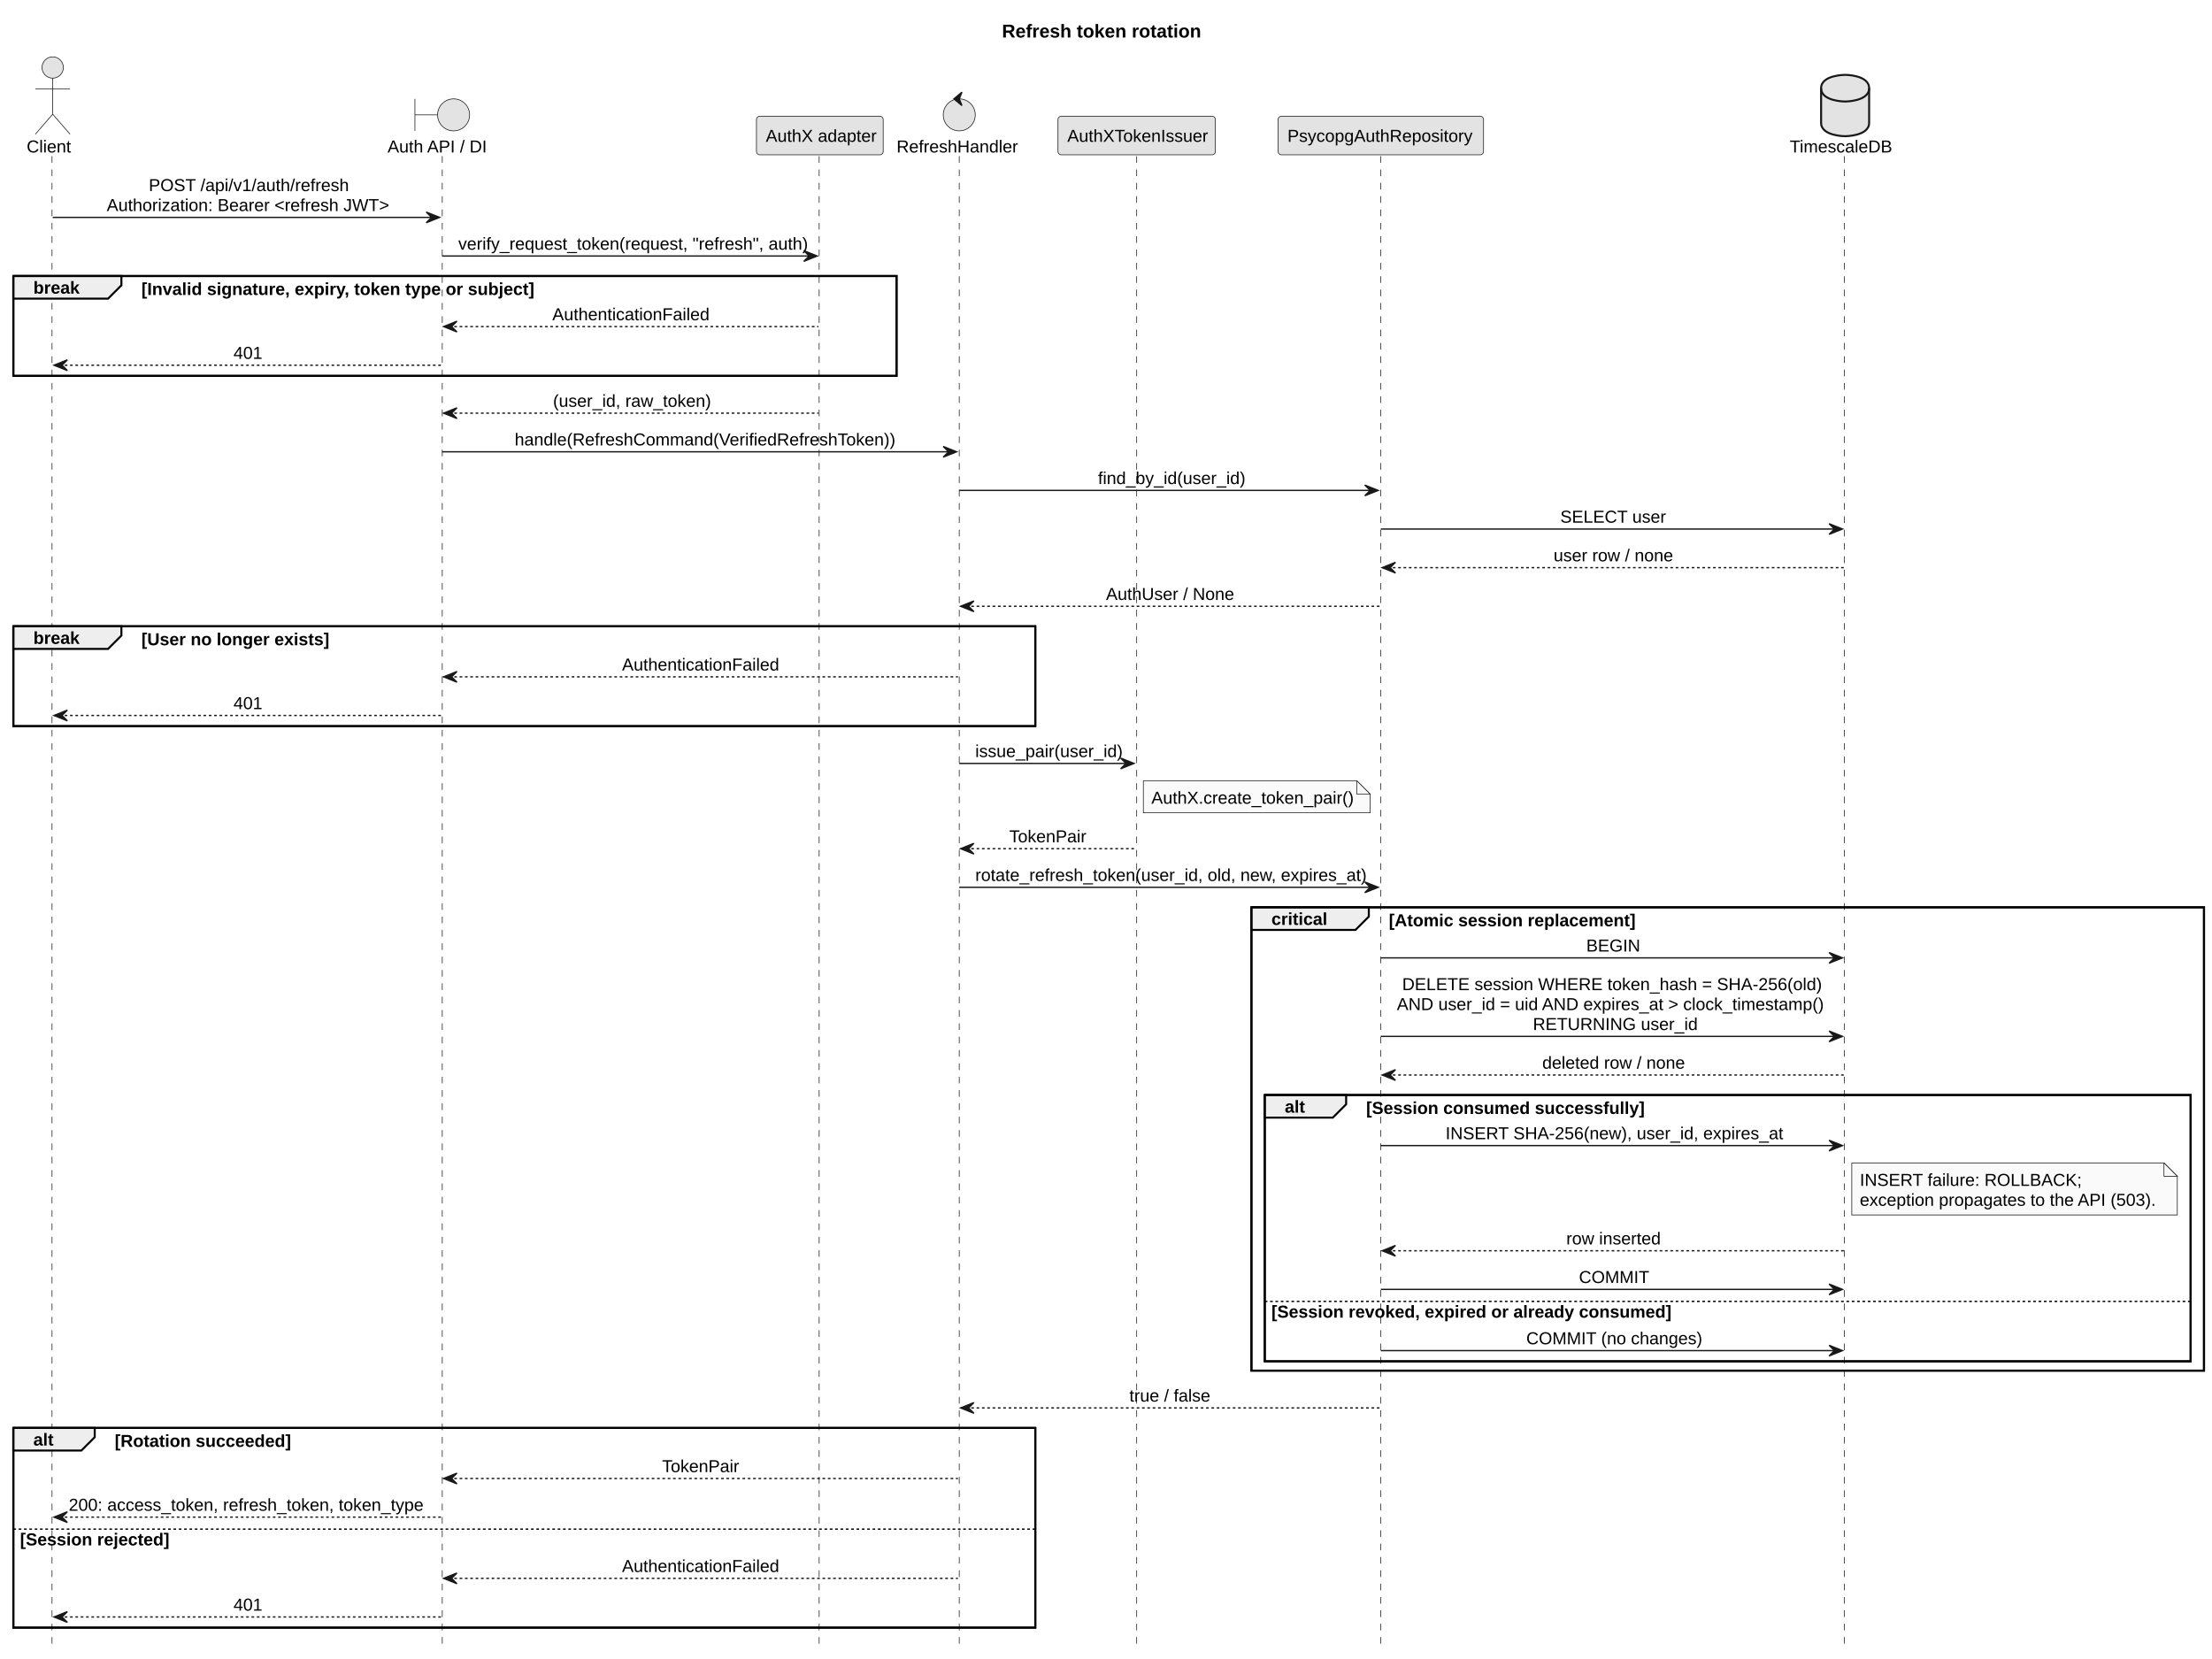
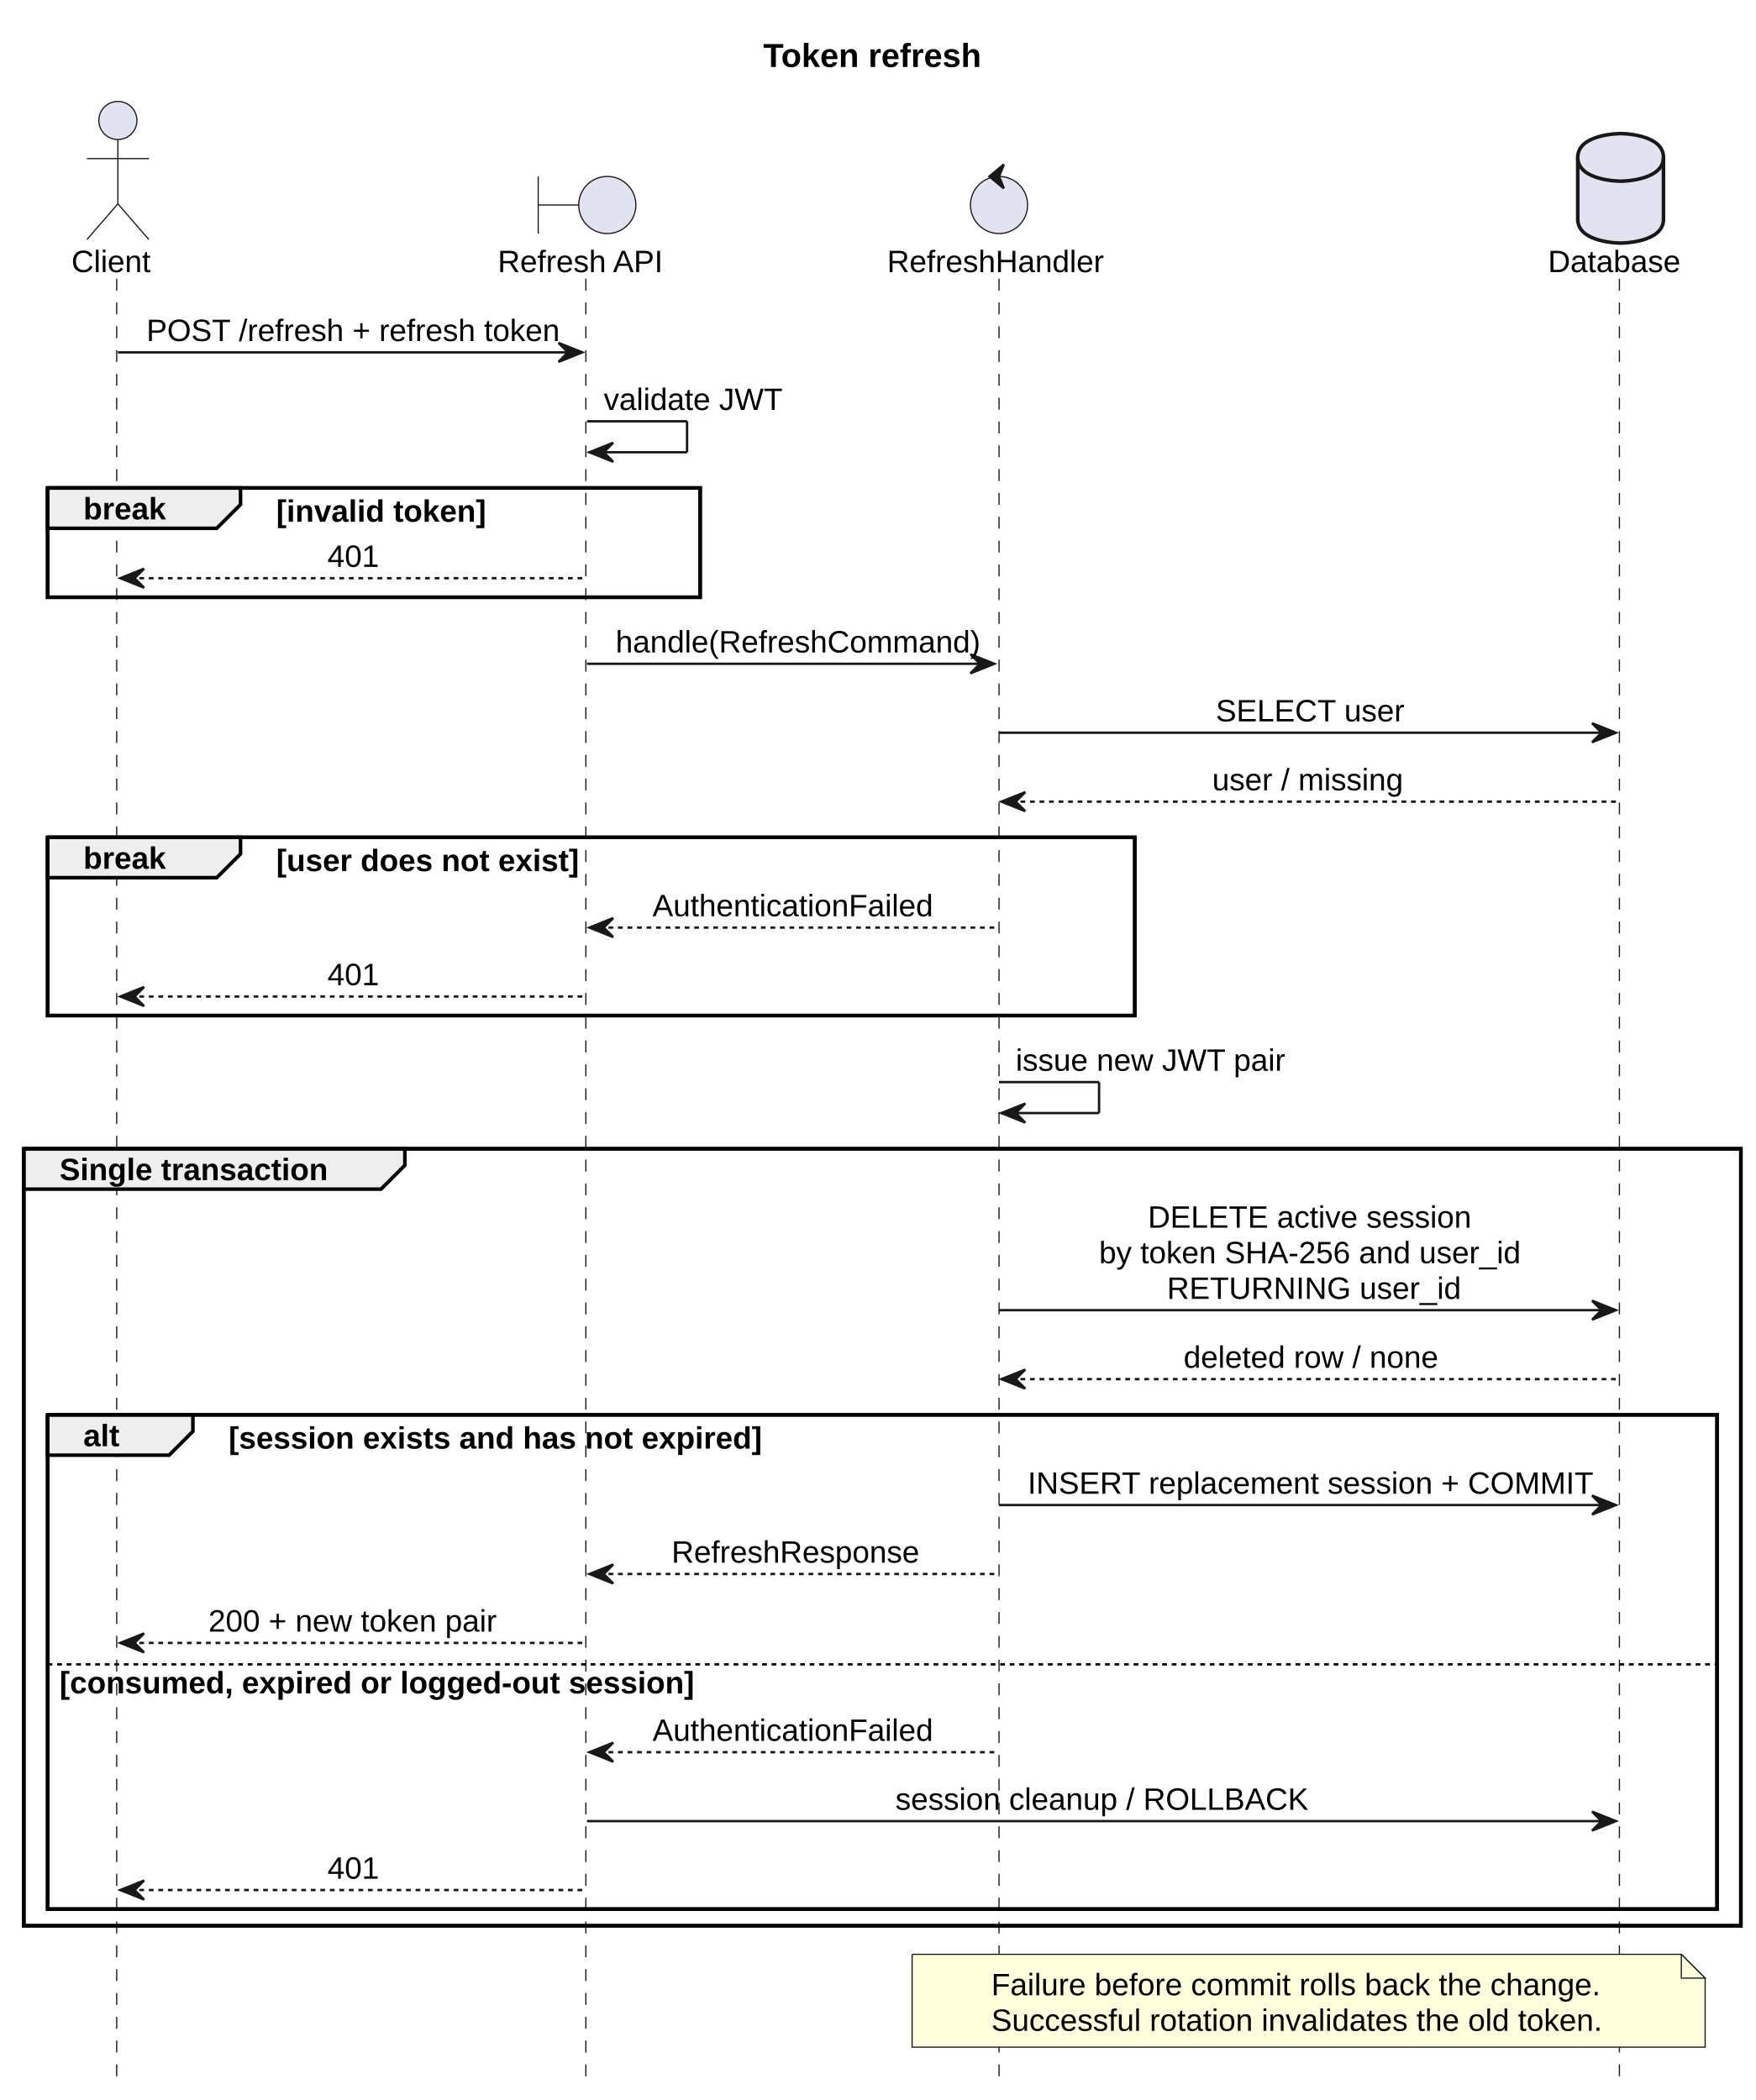
- <svg xmlns="http://www.w3.org/2000/svg" contentStyleType="text/css" height="1243px" preserveAspectRatio="none" style="width:1658px;height:1243px;background:#FFFFFF;" version="1.1" viewBox="0 0 1658 1243" width="1658px" zoomAndPan="magnify">
+ <svg xmlns="http://www.w3.org/2000/svg" contentStyleType="text/css" height="882px" preserveAspectRatio="none" style="width:737px;height:882px;background:#FFFFFF;" version="1.1" viewBox="0 0 737 882" width="737px" zoomAndPan="magnify">
  <defs />
  <g>
-     <text fill="#000000" font-family="Arial" font-size="14" font-weight="bold" lengthAdjust="spacing" textLength="159" x="751" y="28.132">Refresh token rotation</text>
-     <rect fill="none" height="74.846" style="stroke:#000000;stroke-width:1.5;" width="662" x="10" y="206.894" />
-     <rect fill="none" height="74.846" style="stroke:#000000;stroke-width:1.5;" width="766" x="10" y="469.432" />
-     <rect fill="none" height="347.282" style="stroke:#000000;stroke-width:1.5;" width="714" x="938" y="680.073" />
-     <rect fill="none" height="199.59" style="stroke:#000000;stroke-width:1.5;" width="694" x="948" y="820.766" />
-     <rect fill="none" height="149.692" style="stroke:#000000;stroke-width:1.5;" width="766" x="10" y="1070.304" />
-     <line style="stroke:#181818;stroke-width:0.5;stroke-dasharray:5.0,5.0;" x1="39" x2="39" y1="117.047" y2="1236.997" />
-     <line style="stroke:#181818;stroke-width:0.5;stroke-dasharray:5.0,5.0;" x1="331.5" x2="331.5" y1="117.047" y2="1236.997" />
-     <line style="stroke:#181818;stroke-width:0.5;stroke-dasharray:5.0,5.0;" x1="614" x2="614" y1="117.047" y2="1236.997" />
-     <line style="stroke:#181818;stroke-width:0.5;stroke-dasharray:5.0,5.0;" x1="719" x2="719" y1="117.047" y2="1236.997" />
-     <line style="stroke:#181818;stroke-width:0.5;stroke-dasharray:5.0,5.0;" x1="852" x2="852" y1="117.047" y2="1236.997" />
-     <line style="stroke:#181818;stroke-width:0.5;stroke-dasharray:5.0,5.0;" x1="1035" x2="1035" y1="117.047" y2="1236.997" />
-     <line style="stroke:#181818;stroke-width:0.5;stroke-dasharray:5.0,5.0;" x1="1382.5" x2="1382.5" y1="117.047" y2="1236.997" />
-     <text fill="#000000" font-family="Arial" font-size="13" lengthAdjust="spacing" textLength="33" x="20" y="114.293">Client</text>
-     <ellipse cx="39.5" cy="50.599" fill="#E3E3E3" rx="8" ry="8" style="stroke:#181818;stroke-width:0.5;" />
-     <path d="M39.5,58.599 L39.5,85.599 M26.5,66.599 L52.5,66.599 M39.5,85.599 L26.5,100.599 M39.5,85.599 L52.5,100.599 " fill="none" style="stroke:#181818;stroke-width:0.5;" />
-     <text fill="#000000" font-family="Arial" font-size="13" lengthAdjust="spacing" textLength="76" x="290.5" y="114.293">Auth API / DI</text>
-     <path d="M311,74.099 L311,98.099 M311,86.099 L328,86.099 " fill="none" style="stroke:#181818;stroke-width:0.5;" />
-     <ellipse cx="340" cy="86.099" fill="#E3E3E3" rx="12" ry="12" style="stroke:#181818;stroke-width:0.5;" />
-     <rect fill="#E3E3E3" height="28.949" rx="2.5" ry="2.5" style="stroke:#181818;stroke-width:0.5;" width="95" x="567" y="87.099" />
-     <text fill="#000000" font-family="Arial" font-size="13" lengthAdjust="spacing" textLength="81" x="574" y="106.293">AuthX adapter</text>
-     <text fill="#000000" font-family="Arial" font-size="13" lengthAdjust="spacing" textLength="88" x="672" y="114.293">RefreshHandler</text>
-     <ellipse cx="719" cy="86.099" fill="#E3E3E3" rx="12" ry="12" style="stroke:#181818;stroke-width:0.5;" />
-     <polygon fill="#181818" points="715,74.099,721,69.099,719,74.099,721,79.099,715,74.099" style="stroke:#181818;stroke-width:1.0;" />
-     <rect fill="#E3E3E3" height="28.949" rx="2.5" ry="2.5" style="stroke:#181818;stroke-width:0.5;" width="118" x="793" y="87.099" />
-     <text fill="#000000" font-family="Arial" font-size="13" lengthAdjust="spacing" textLength="104" x="800" y="106.293">AuthXTokenIssuer</text>
-     <rect fill="#E3E3E3" height="28.949" rx="2.5" ry="2.5" style="stroke:#181818;stroke-width:0.5;" width="154" x="958" y="87.099" />
-     <text fill="#000000" font-family="Arial" font-size="13" lengthAdjust="spacing" textLength="140" x="965" y="106.293">PsycopgAuthRepository</text>
-     <text fill="#000000" font-family="Arial" font-size="13" lengthAdjust="spacing" textLength="77" x="1341.5" y="114.293">TimescaleDB</text>
-     <path d="M1365,66.099 C1365,56.099 1383,56.099 1383,56.099 C1383,56.099 1401,56.099 1401,66.099 L1401,92.099 C1401,102.099 1383,102.099 1383,102.099 C1383,102.099 1365,102.099 1365,92.099 L1365,66.099 " fill="#E3E3E3" style="stroke:#181818;stroke-width:1.5;" />
-     <path d="M1365,66.099 C1365,76.099 1383,76.099 1383,76.099 C1383,76.099 1401,76.099 1401,66.099 " fill="none" style="stroke:#181818;stroke-width:1.5;" />
-     <polygon fill="#181818" points="319.5,158.945,329.5,162.945,319.5,166.945,323.5,162.945" style="stroke:#181818;stroke-width:1.0;" />
-     <line style="stroke:#181818;stroke-width:1.0;" x1="39.5" x2="325.5" y1="162.945" y2="162.945" />
-     <text fill="#000000" font-family="Arial" font-size="13" lengthAdjust="spacing" textLength="148" x="111.5" y="143.241">POST /api/v1/auth/refresh</text>
-     <text fill="#000000" font-family="Arial" font-size="13" lengthAdjust="spacing" textLength="211" x="80" y="158.19">Authorization: Bearer &lt;refresh JWT&gt;</text>
-     <polygon fill="#181818" points="602.5,187.894,612.5,191.894,602.5,195.894,606.5,191.894" style="stroke:#181818;stroke-width:1.0;" />
-     <line style="stroke:#181818;stroke-width:1.0;" x1="331.5" x2="608.5" y1="191.894" y2="191.894" />
-     <text fill="#000000" font-family="Arial" font-size="13" lengthAdjust="spacing" textLength="259" x="343.5" y="187.139">verify_request_token(request, "refresh", auth)</text>
-     <path d="M10,206.894 L91,206.894 L91,213.842 L81,223.842 L10,223.842 L10,206.894 " fill="#EEEEEE" style="stroke:#000000;stroke-width:1.5;" />
-     <rect fill="none" height="74.846" style="stroke:#000000;stroke-width:1.5;" width="662" x="10" y="206.894" />
-     <text fill="#000000" font-family="Arial" font-size="13" font-weight="bold" lengthAdjust="spacing" textLength="36" x="25" y="220.087">break</text>
-     <text fill="#000000" font-family="Arial" font-size="13" font-weight="bold" lengthAdjust="spacing" textLength="302" x="106" y="221.087">[Invalid signature, expiry, token type or subject]</text>
-     <polygon fill="#181818" points="342.5,240.791,332.5,244.791,342.5,248.791,338.5,244.791" style="stroke:#181818;stroke-width:1.0;" />
-     <line style="stroke:#181818;stroke-width:1.0;stroke-dasharray:2.0,2.0;" x1="336.5" x2="613.5" y1="244.791" y2="244.791" />
-     <text fill="#000000" font-family="Arial" font-size="13" lengthAdjust="spacing" textLength="118" x="414" y="240.036">AuthenticationFailed</text>
-     <polygon fill="#181818" points="50.5,269.74,40.5,273.74,50.5,277.74,46.5,273.74" style="stroke:#181818;stroke-width:1.0;" />
-     <line style="stroke:#181818;stroke-width:1.0;stroke-dasharray:2.0,2.0;" x1="44.5" x2="330.5" y1="273.74" y2="273.74" />
-     <text fill="#000000" font-family="Arial" font-size="13" lengthAdjust="spacing" textLength="21" x="175" y="268.985">401</text>
-     <polygon fill="#181818" points="342.5,305.688,332.5,309.688,342.5,313.688,338.5,309.688" style="stroke:#181818;stroke-width:1.0;" />
-     <line style="stroke:#181818;stroke-width:1.0;stroke-dasharray:2.0,2.0;" x1="336.5" x2="613.5" y1="309.688" y2="309.688" />
-     <text fill="#000000" font-family="Arial" font-size="13" lengthAdjust="spacing" textLength="117" x="414.5" y="304.934">(user_id, raw_token)</text>
-     <polygon fill="#181818" points="707,334.637,717,338.637,707,342.637,711,338.637" style="stroke:#181818;stroke-width:1.0;" />
-     <line style="stroke:#181818;stroke-width:1.0;" x1="331.5" x2="713" y1="338.637" y2="338.637" />
-     <text fill="#000000" font-family="Arial" font-size="13" lengthAdjust="spacing" textLength="279" x="385.75" y="333.882">handle(RefreshCommand(VerifiedRefreshToken))</text>
-     <polygon fill="#181818" points="1023,363.586,1033,367.586,1023,371.586,1027,367.586" style="stroke:#181818;stroke-width:1.0;" />
-     <line style="stroke:#181818;stroke-width:1.0;" x1="719" x2="1029" y1="367.586" y2="367.586" />
-     <text fill="#000000" font-family="Arial" font-size="13" lengthAdjust="spacing" textLength="108" x="823" y="362.831">find_by_id(user_id)</text>
-     <polygon fill="#181818" points="1371,392.535,1381,396.535,1371,400.535,1375,396.535" style="stroke:#181818;stroke-width:1.0;" />
-     <line style="stroke:#181818;stroke-width:1.0;" x1="1035" x2="1377" y1="396.535" y2="396.535" />
-     <text fill="#000000" font-family="Arial" font-size="13" lengthAdjust="spacing" textLength="79" x="1169.5" y="391.78">SELECT user</text>
-     <polygon fill="#181818" points="1046,421.483,1036,425.483,1046,429.483,1042,425.483" style="stroke:#181818;stroke-width:1.0;" />
-     <line style="stroke:#181818;stroke-width:1.0;stroke-dasharray:2.0,2.0;" x1="1040" x2="1382" y1="425.483" y2="425.483" />
-     <text fill="#000000" font-family="Arial" font-size="13" lengthAdjust="spacing" textLength="89" x="1164.5" y="420.728">user row / none</text>
-     <polygon fill="#181818" points="730,450.432,720,454.432,730,458.432,726,454.432" style="stroke:#181818;stroke-width:1.0;" />
-     <line style="stroke:#181818;stroke-width:1.0;stroke-dasharray:2.0,2.0;" x1="724" x2="1034" y1="454.432" y2="454.432" />
-     <text fill="#000000" font-family="Arial" font-size="13" lengthAdjust="spacing" textLength="96" x="829" y="449.677">AuthUser / None</text>
-     <path d="M10,469.432 L91,469.432 L91,476.381 L81,486.381 L10,486.381 L10,469.432 " fill="#EEEEEE" style="stroke:#000000;stroke-width:1.5;" />
-     <rect fill="none" height="74.846" style="stroke:#000000;stroke-width:1.5;" width="766" x="10" y="469.432" />
-     <text fill="#000000" font-family="Arial" font-size="13" font-weight="bold" lengthAdjust="spacing" textLength="36" x="25" y="482.626">break</text>
-     <text fill="#000000" font-family="Arial" font-size="13" font-weight="bold" lengthAdjust="spacing" textLength="141" x="106" y="483.626">[User no longer exists]</text>
-     <polygon fill="#181818" points="342.5,503.33,332.5,507.33,342.5,511.33,338.5,507.33" style="stroke:#181818;stroke-width:1.0;" />
-     <line style="stroke:#181818;stroke-width:1.0;stroke-dasharray:2.0,2.0;" x1="336.5" x2="718" y1="507.33" y2="507.33" />
-     <text fill="#000000" font-family="Arial" font-size="13" lengthAdjust="spacing" textLength="118" x="466.25" y="502.575">AuthenticationFailed</text>
-     <polygon fill="#181818" points="50.5,532.278,40.5,536.278,50.5,540.278,46.5,536.278" style="stroke:#181818;stroke-width:1.0;" />
-     <line style="stroke:#181818;stroke-width:1.0;stroke-dasharray:2.0,2.0;" x1="44.5" x2="330.5" y1="536.278" y2="536.278" />
-     <text fill="#000000" font-family="Arial" font-size="13" lengthAdjust="spacing" textLength="21" x="175" y="531.523">401</text>
-     <polygon fill="#181818" points="840,568.227,850,572.227,840,576.227,844,572.227" style="stroke:#181818;stroke-width:1.0;" />
-     <line style="stroke:#181818;stroke-width:1.0;" x1="719" x2="846" y1="572.227" y2="572.227" />
-     <text fill="#000000" font-family="Arial" font-size="13" lengthAdjust="spacing" textLength="109" x="731" y="567.472">issue_pair(user_id)</text>
-     <path d="M857,585.227 L857,609.227 L1027,609.227 L1027,595.227 L1017,585.227 L857,585.227 " fill="#FAFAFA" style="stroke:#181818;stroke-width:0.5;" />
-     <path d="M1017,585.227 L1017,595.227 L1027,595.227 L1017,585.227 " fill="#FAFAFA" style="stroke:#181818;stroke-width:0.5;" />
-     <text fill="#000000" font-family="Arial" font-size="13" lengthAdjust="spacing" textLength="149" x="863" y="602.421">AuthX.create_token_pair()</text>
-     <polygon fill="#181818" points="730,632.125,720,636.125,730,640.125,726,636.125" style="stroke:#181818;stroke-width:1.0;" />
-     <line style="stroke:#181818;stroke-width:1.0;stroke-dasharray:2.0,2.0;" x1="724" x2="851" y1="636.125" y2="636.125" />
-     <text fill="#000000" font-family="Arial" font-size="13" lengthAdjust="spacing" textLength="58" x="756.5" y="631.37">TokenPair</text>
-     <polygon fill="#181818" points="1023,661.073,1033,665.073,1023,669.073,1027,665.073" style="stroke:#181818;stroke-width:1.0;" />
-     <line style="stroke:#181818;stroke-width:1.0;" x1="719" x2="1029" y1="665.073" y2="665.073" />
-     <text fill="#000000" font-family="Arial" font-size="13" lengthAdjust="spacing" textLength="292" x="731" y="660.318">rotate_refresh_token(user_id, old, new, expires_at)</text>
-     <path d="M938,680.073 L1026,680.073 L1026,687.022 L1016,697.022 L938,697.022 L938,680.073 " fill="#EEEEEE" style="stroke:#000000;stroke-width:1.5;" />
-     <rect fill="none" height="347.282" style="stroke:#000000;stroke-width:1.5;" width="714" x="938" y="680.073" />
-     <text fill="#000000" font-family="Arial" font-size="13" font-weight="bold" lengthAdjust="spacing" textLength="43" x="953" y="693.267">critical</text>
-     <text fill="#000000" font-family="Arial" font-size="13" font-weight="bold" lengthAdjust="spacing" textLength="186" x="1041" y="694.267">[Atomic session replacement]</text>
-     <polygon fill="#181818" points="1371,713.971,1381,717.971,1371,721.971,1375,717.971" style="stroke:#181818;stroke-width:1.0;" />
-     <line style="stroke:#181818;stroke-width:1.0;" x1="1035" x2="1377" y1="717.971" y2="717.971" />
-     <text fill="#000000" font-family="Arial" font-size="13" lengthAdjust="spacing" textLength="40" x="1189" y="713.216">BEGIN</text>
-     <polygon fill="#181818" points="1371,772.817,1381,776.817,1371,780.817,1375,776.817" style="stroke:#181818;stroke-width:1.0;" />
-     <line style="stroke:#181818;stroke-width:1.0;" x1="1035" x2="1377" y1="776.817" y2="776.817" />
-     <text fill="#000000" font-family="Arial" font-size="13" lengthAdjust="spacing" textLength="316" x="1051" y="742.165">DELETE session WHERE token_hash = SHA-256(old)</text>
-     <text fill="#000000" font-family="Arial" font-size="13" lengthAdjust="spacing" textLength="324" x="1047" y="757.113">AND user_id = uid AND expires_at &gt; clock_timestamp()</text>
-     <text fill="#000000" font-family="Arial" font-size="13" lengthAdjust="spacing" textLength="120" x="1149" y="772.062">RETURNING user_id</text>
-     <polygon fill="#181818" points="1046,801.766,1036,805.766,1046,809.766,1042,805.766" style="stroke:#181818;stroke-width:1.0;" />
-     <line style="stroke:#181818;stroke-width:1.0;stroke-dasharray:2.0,2.0;" x1="1040" x2="1382" y1="805.766" y2="805.766" />
-     <text fill="#000000" font-family="Arial" font-size="13" lengthAdjust="spacing" textLength="106" x="1156" y="801.011">deleted row / none</text>
-     <path d="M948,820.766 L1009,820.766 L1009,827.714 L999,837.714 L948,837.714 L948,820.766 " fill="#EEEEEE" style="stroke:#000000;stroke-width:1.5;" />
-     <rect fill="none" height="199.59" style="stroke:#000000;stroke-width:1.5;" width="694" x="948" y="820.766" />
-     <text fill="#000000" font-family="Arial" font-size="13" font-weight="bold" lengthAdjust="spacing" textLength="16" x="963" y="833.96">alt</text>
-     <text fill="#000000" font-family="Arial" font-size="13" font-weight="bold" lengthAdjust="spacing" textLength="205" x="1024" y="834.96">[Session consumed successfully]</text>
-     <polygon fill="#181818" points="1371,854.663,1381,858.663,1371,862.663,1375,858.663" style="stroke:#181818;stroke-width:1.0;" />
-     <line style="stroke:#181818;stroke-width:1.0;" x1="1035" x2="1377" y1="858.663" y2="858.663" />
-     <text fill="#000000" font-family="Arial" font-size="13" lengthAdjust="spacing" textLength="251" x="1083.5" y="853.908">INSERT SHA-256(new), user_id, expires_at</text>
-     <path d="M1388,871.663 L1388,910.663 L1632,910.663 L1632,881.663 L1622,871.663 L1388,871.663 " fill="#FAFAFA" style="stroke:#181818;stroke-width:0.5;" />
-     <path d="M1622,871.663 L1622,881.663 L1632,881.663 L1622,871.663 " fill="#FAFAFA" style="stroke:#181818;stroke-width:0.5;" />
-     <text fill="#000000" font-family="Arial" font-size="13" lengthAdjust="spacing" textLength="165" x="1394" y="888.857">INSERT failure: ROLLBACK;</text>
-     <text fill="#000000" font-family="Arial" font-size="13" lengthAdjust="spacing" textLength="223" x="1394" y="903.806">exception propagates to the API (503).</text>
-     <polygon fill="#181818" points="1046,933.509,1036,937.509,1046,941.509,1042,937.509" style="stroke:#181818;stroke-width:1.0;" />
-     <line style="stroke:#181818;stroke-width:1.0;stroke-dasharray:2.0,2.0;" x1="1040" x2="1382" y1="937.509" y2="937.509" />
-     <text fill="#000000" font-family="Arial" font-size="13" lengthAdjust="spacing" textLength="70" x="1174" y="932.754">row inserted</text>
-     <polygon fill="#181818" points="1371,962.458,1381,966.458,1371,970.458,1375,966.458" style="stroke:#181818;stroke-width:1.0;" />
-     <line style="stroke:#181818;stroke-width:1.0;" x1="1035" x2="1377" y1="966.458" y2="966.458" />
-     <text fill="#000000" font-family="Arial" font-size="13" lengthAdjust="spacing" textLength="51" x="1183.5" y="961.703">COMMIT</text>
-     <line style="stroke:#000000;stroke-width:1.0;stroke-dasharray:2.0,2.0;" x1="948" x2="1642" y1="975.458" y2="975.458" />
-     <text fill="#000000" font-family="Arial" font-size="13" font-weight="bold" lengthAdjust="spacing" textLength="307" x="953" y="987.652">[Session revoked, expired or already consumed]</text>
-     <polygon fill="#181818" points="1371,1008.356,1381,1012.356,1371,1016.356,1375,1012.356" style="stroke:#181818;stroke-width:1.0;" />
-     <line style="stroke:#181818;stroke-width:1.0;" x1="1035" x2="1377" y1="1012.356" y2="1012.356" />
-     <text fill="#000000" font-family="Arial" font-size="13" lengthAdjust="spacing" textLength="130" x="1144" y="1007.601">COMMIT (no changes)</text>
-     <polygon fill="#181818" points="730,1051.304,720,1055.304,730,1059.304,726,1055.304" style="stroke:#181818;stroke-width:1.0;" />
-     <line style="stroke:#181818;stroke-width:1.0;stroke-dasharray:2.0,2.0;" x1="724" x2="1034" y1="1055.304" y2="1055.304" />
-     <text fill="#000000" font-family="Arial" font-size="13" lengthAdjust="spacing" textLength="61" x="846.5" y="1050.549">true / false</text>
-     <path d="M10,1070.304 L71,1070.304 L71,1077.253 L61,1087.253 L10,1087.253 L10,1070.304 " fill="#EEEEEE" style="stroke:#000000;stroke-width:1.5;" />
-     <rect fill="none" height="149.692" style="stroke:#000000;stroke-width:1.5;" width="766" x="10" y="1070.304" />
-     <text fill="#000000" font-family="Arial" font-size="13" font-weight="bold" lengthAdjust="spacing" textLength="16" x="25" y="1083.498">alt</text>
-     <text fill="#000000" font-family="Arial" font-size="13" font-weight="bold" lengthAdjust="spacing" textLength="133" x="86" y="1084.498">[Rotation succeeded]</text>
-     <polygon fill="#181818" points="342.5,1104.202,332.5,1108.202,342.5,1112.202,338.5,1108.202" style="stroke:#181818;stroke-width:1.0;" />
-     <line style="stroke:#181818;stroke-width:1.0;stroke-dasharray:2.0,2.0;" x1="336.5" x2="718" y1="1108.202" y2="1108.202" />
-     <text fill="#000000" font-family="Arial" font-size="13" lengthAdjust="spacing" textLength="58" x="496.25" y="1103.447">TokenPair</text>
-     <polygon fill="#181818" points="50.5,1133.15,40.5,1137.15,50.5,1141.15,46.5,1137.15" style="stroke:#181818;stroke-width:1.0;" />
-     <line style="stroke:#181818;stroke-width:1.0;stroke-dasharray:2.0,2.0;" x1="44.5" x2="330.5" y1="1137.15" y2="1137.15" />
-     <text fill="#000000" font-family="Arial" font-size="13" lengthAdjust="spacing" textLength="268" x="51.5" y="1132.396">200: access_token, refresh_token, token_type</text>
-     <line style="stroke:#000000;stroke-width:1.0;stroke-dasharray:2.0,2.0;" x1="10" x2="776" y1="1146.15" y2="1146.15" />
-     <text fill="#000000" font-family="Arial" font-size="13" font-weight="bold" lengthAdjust="spacing" textLength="113" x="15" y="1158.344">[Session rejected]</text>
-     <polygon fill="#181818" points="342.5,1179.048,332.5,1183.048,342.5,1187.048,338.5,1183.048" style="stroke:#181818;stroke-width:1.0;" />
-     <line style="stroke:#181818;stroke-width:1.0;stroke-dasharray:2.0,2.0;" x1="336.5" x2="718" y1="1183.048" y2="1183.048" />
-     <text fill="#000000" font-family="Arial" font-size="13" lengthAdjust="spacing" textLength="118" x="466.25" y="1178.293">AuthenticationFailed</text>
-     <polygon fill="#181818" points="50.5,1207.997,40.5,1211.997,50.5,1215.997,46.5,1211.997" style="stroke:#181818;stroke-width:1.0;" />
-     <line style="stroke:#181818;stroke-width:1.0;stroke-dasharray:2.0,2.0;" x1="44.5" x2="330.5" y1="1211.997" y2="1211.997" />
-     <text fill="#000000" font-family="Arial" font-size="13" lengthAdjust="spacing" textLength="21" x="175" y="1207.242">401</text>
+     <text fill="#000000" font-family="Arial" font-size="14" font-weight="bold" lengthAdjust="spacing" textLength="99" x="320.5" y="28.132">Token refresh</text>
+     <rect fill="none" height="45.898" style="stroke:#000000;stroke-width:1.5;" width="274" x="20" y="204.945" />
+     <rect fill="none" height="74.846" style="stroke:#000000;stroke-width:1.5;" width="456.5" x="20" y="351.688" />
+     <rect fill="none" height="326.334" style="stroke:#000000;stroke-width:1.5;" width="721" x="10" y="482.483" />
+     <rect fill="none" height="207.59" style="stroke:#000000;stroke-width:1.5;" width="701" x="20" y="594.227" />
+     <line style="stroke:#181818;stroke-width:0.5;stroke-dasharray:5.0,5.0;" x1="49" x2="49" y1="117.047" y2="875.714" />
+     <line style="stroke:#181818;stroke-width:0.5;stroke-dasharray:5.0,5.0;" x1="246" x2="246" y1="117.047" y2="875.714" />
+     <line style="stroke:#181818;stroke-width:0.5;stroke-dasharray:5.0,5.0;" x1="419.5" x2="419.5" y1="117.047" y2="875.714" />
+     <line style="stroke:#181818;stroke-width:0.5;stroke-dasharray:5.0,5.0;" x1="680" x2="680" y1="117.047" y2="875.714" />
+     <text fill="#000000" font-family="Arial" font-size="13" lengthAdjust="spacing" textLength="33" x="30" y="114.293">Client</text>
+     <ellipse cx="49.5" cy="50.599" fill="#E2E2F0" rx="8" ry="8" style="stroke:#181818;stroke-width:0.5;" />
+     <path d="M49.5,58.599 L49.5,85.599 M36.5,66.599 L62.5,66.599 M49.5,85.599 L36.5,100.599 M49.5,85.599 L62.5,100.599 " fill="none" style="stroke:#181818;stroke-width:0.5;" />
+     <text fill="#000000" font-family="Arial" font-size="13" lengthAdjust="spacing" textLength="69" x="209" y="114.293">Refresh API</text>
+     <path d="M226,74.099 L226,98.099 M226,86.099 L243,86.099 " fill="none" style="stroke:#181818;stroke-width:0.5;" />
+     <ellipse cx="255" cy="86.099" fill="#E2E2F0" rx="12" ry="12" style="stroke:#181818;stroke-width:0.5;" />
+     <text fill="#000000" font-family="Arial" font-size="13" lengthAdjust="spacing" textLength="88" x="372.5" y="114.293">RefreshHandler</text>
+     <ellipse cx="419.5" cy="86.099" fill="#E2E2F0" rx="12" ry="12" style="stroke:#181818;stroke-width:0.5;" />
+     <polygon fill="#181818" points="415.5,74.099,421.5,69.099,419.5,74.099,421.5,79.099,415.5,74.099" style="stroke:#181818;stroke-width:1.0;" />
+     <text fill="#000000" font-family="Arial" font-size="13" lengthAdjust="spacing" textLength="55" x="650" y="114.293">Database</text>
+     <path d="M662.5,66.099 C662.5,56.099 680.5,56.099 680.5,56.099 C680.5,56.099 698.5,56.099 698.5,66.099 L698.5,92.099 C698.5,102.099 680.5,102.099 680.5,102.099 C680.5,102.099 662.5,102.099 662.5,92.099 L662.5,66.099 " fill="#E2E2F0" style="stroke:#181818;stroke-width:1.5;" />
+     <path d="M662.5,66.099 C662.5,76.099 680.5,76.099 680.5,76.099 C680.5,76.099 698.5,76.099 698.5,66.099 " fill="none" style="stroke:#181818;stroke-width:1.5;" />
+     <polygon fill="#181818" points="234.5,143.996,244.5,147.996,234.5,151.996,238.5,147.996" style="stroke:#181818;stroke-width:1.0;" />
+     <line style="stroke:#181818;stroke-width:1.0;" x1="49.5" x2="240.5" y1="147.996" y2="147.996" />
+     <text fill="#000000" font-family="Arial" font-size="13" lengthAdjust="spacing" textLength="173" x="61.5" y="143.241">POST /refresh + refresh token</text>
+     <line style="stroke:#181818;stroke-width:1.0;" x1="246.5" x2="288.5" y1="176.945" y2="176.945" />
+     <line style="stroke:#181818;stroke-width:1.0;" x1="288.5" x2="288.5" y1="176.945" y2="189.945" />
+     <line style="stroke:#181818;stroke-width:1.0;" x1="247.5" x2="288.5" y1="189.945" y2="189.945" />
+     <polygon fill="#181818" points="257.5,185.945,247.5,189.945,257.5,193.945,253.5,189.945" style="stroke:#181818;stroke-width:1.0;" />
+     <text fill="#000000" font-family="Arial" font-size="13" lengthAdjust="spacing" textLength="73" x="253.5" y="172.19">validate JWT</text>
+     <path d="M20,204.945 L101,204.945 L101,211.894 L91,221.894 L20,221.894 L20,204.945 " fill="#EEEEEE" style="stroke:#000000;stroke-width:1.5;" />
+     <rect fill="none" height="45.898" style="stroke:#000000;stroke-width:1.5;" width="274" x="20" y="204.945" />
+     <text fill="#000000" font-family="Arial" font-size="13" font-weight="bold" lengthAdjust="spacing" textLength="36" x="35" y="218.139">break</text>
+     <text fill="#000000" font-family="Arial" font-size="13" font-weight="bold" lengthAdjust="spacing" textLength="90" x="116" y="219.139">[invalid token]</text>
+     <polygon fill="#181818" points="60.5,238.842,50.5,242.842,60.5,246.842,56.5,242.842" style="stroke:#181818;stroke-width:1.0;" />
+     <line style="stroke:#181818;stroke-width:1.0;stroke-dasharray:2.0,2.0;" x1="54.5" x2="245.5" y1="242.842" y2="242.842" />
+     <text fill="#000000" font-family="Arial" font-size="13" lengthAdjust="spacing" textLength="21" x="137.5" y="238.087">401</text>
+     <polygon fill="#181818" points="407.5,274.791,417.5,278.791,407.5,282.791,411.5,278.791" style="stroke:#181818;stroke-width:1.0;" />
+     <line style="stroke:#181818;stroke-width:1.0;" x1="246.5" x2="413.5" y1="278.791" y2="278.791" />
+     <text fill="#000000" font-family="Arial" font-size="13" lengthAdjust="spacing" textLength="149" x="258.5" y="274.036">handle(RefreshCommand)</text>
+     <polygon fill="#181818" points="668.5,303.74,678.5,307.74,668.5,311.74,672.5,307.74" style="stroke:#181818;stroke-width:1.0;" />
+     <line style="stroke:#181818;stroke-width:1.0;" x1="419.5" x2="674.5" y1="307.74" y2="307.74" />
+     <text fill="#000000" font-family="Arial" font-size="13" lengthAdjust="spacing" textLength="79" x="510.5" y="302.985">SELECT user</text>
+     <polygon fill="#181818" points="430.5,332.688,420.5,336.688,430.5,340.688,426.5,336.688" style="stroke:#181818;stroke-width:1.0;" />
+     <line style="stroke:#181818;stroke-width:1.0;stroke-dasharray:2.0,2.0;" x1="424.5" x2="679.5" y1="336.688" y2="336.688" />
+     <text fill="#000000" font-family="Arial" font-size="13" lengthAdjust="spacing" textLength="82" x="509" y="331.934">user / missing</text>
+     <path d="M20,351.688 L101,351.688 L101,358.637 L91,368.637 L20,368.637 L20,351.688 " fill="#EEEEEE" style="stroke:#000000;stroke-width:1.5;" />
+     <rect fill="none" height="74.846" style="stroke:#000000;stroke-width:1.5;" width="456.5" x="20" y="351.688" />
+     <text fill="#000000" font-family="Arial" font-size="13" font-weight="bold" lengthAdjust="spacing" textLength="36" x="35" y="364.882">break</text>
+     <text fill="#000000" font-family="Arial" font-size="13" font-weight="bold" lengthAdjust="spacing" textLength="127" x="116" y="365.882">[user does not exist]</text>
+     <polygon fill="#181818" points="257.5,385.586,247.5,389.586,257.5,393.586,253.5,389.586" style="stroke:#181818;stroke-width:1.0;" />
+     <line style="stroke:#181818;stroke-width:1.0;stroke-dasharray:2.0,2.0;" x1="251.5" x2="418.5" y1="389.586" y2="389.586" />
+     <text fill="#000000" font-family="Arial" font-size="13" lengthAdjust="spacing" textLength="118" x="274" y="384.831">AuthenticationFailed</text>
+     <polygon fill="#181818" points="60.5,414.535,50.5,418.535,60.5,422.535,56.5,418.535" style="stroke:#181818;stroke-width:1.0;" />
+     <line style="stroke:#181818;stroke-width:1.0;stroke-dasharray:2.0,2.0;" x1="54.5" x2="245.5" y1="418.535" y2="418.535" />
+     <text fill="#000000" font-family="Arial" font-size="13" lengthAdjust="spacing" textLength="21" x="137.5" y="413.78">401</text>
+     <line style="stroke:#181818;stroke-width:1.0;" x1="419.5" x2="461.5" y1="454.483" y2="454.483" />
+     <line style="stroke:#181818;stroke-width:1.0;" x1="461.5" x2="461.5" y1="454.483" y2="467.483" />
+     <line style="stroke:#181818;stroke-width:1.0;" x1="420.5" x2="461.5" y1="467.483" y2="467.483" />
+     <polygon fill="#181818" points="430.5,463.483,420.5,467.483,430.5,471.483,426.5,467.483" style="stroke:#181818;stroke-width:1.0;" />
+     <text fill="#000000" font-family="Arial" font-size="13" lengthAdjust="spacing" textLength="113" x="426.5" y="449.728">issue new JWT pair</text>
+     <path d="M10,482.483 L170,482.483 L170,489.432 L160,499.432 L10,499.432 L10,482.483 " fill="#EEEEEE" style="stroke:#000000;stroke-width:1.5;" />
+     <rect fill="none" height="326.334" style="stroke:#000000;stroke-width:1.5;" width="721" x="10" y="482.483" />
+     <text fill="#000000" font-family="Arial" font-size="13" font-weight="bold" lengthAdjust="spacing" textLength="115" x="25" y="495.677">Single transaction</text>
+     <polygon fill="#181818" points="668.5,546.278,678.5,550.278,668.5,554.278,672.5,550.278" style="stroke:#181818;stroke-width:1.0;" />
+     <line style="stroke:#181818;stroke-width:1.0;" x1="419.5" x2="674.5" y1="550.278" y2="550.278" />
+     <text fill="#000000" font-family="Arial" font-size="13" lengthAdjust="spacing" textLength="136" x="482" y="515.626">DELETE active session</text>
+     <text fill="#000000" font-family="Arial" font-size="13" lengthAdjust="spacing" textLength="177" x="461.5" y="530.575">by token SHA-256 and user_id</text>
+     <text fill="#000000" font-family="Arial" font-size="13" lengthAdjust="spacing" textLength="120" x="490" y="545.523">RETURNING user_id</text>
+     <polygon fill="#181818" points="430.5,575.227,420.5,579.227,430.5,583.227,426.5,579.227" style="stroke:#181818;stroke-width:1.0;" />
+     <line style="stroke:#181818;stroke-width:1.0;stroke-dasharray:2.0,2.0;" x1="424.5" x2="679.5" y1="579.227" y2="579.227" />
+     <text fill="#000000" font-family="Arial" font-size="13" lengthAdjust="spacing" textLength="106" x="497" y="574.472">deleted row / none</text>
+     <path d="M20,594.227 L81,594.227 L81,601.176 L71,611.176 L20,611.176 L20,594.227 " fill="#EEEEEE" style="stroke:#000000;stroke-width:1.5;" />
+     <rect fill="none" height="207.59" style="stroke:#000000;stroke-width:1.5;" width="701" x="20" y="594.227" />
+     <text fill="#000000" font-family="Arial" font-size="13" font-weight="bold" lengthAdjust="spacing" textLength="16" x="35" y="607.421">alt</text>
+     <text fill="#000000" font-family="Arial" font-size="13" font-weight="bold" lengthAdjust="spacing" textLength="225" x="96" y="608.421">[session exists and has not expired]</text>
+     <polygon fill="#181818" points="668.5,628.125,678.5,632.125,668.5,636.125,672.5,632.125" style="stroke:#181818;stroke-width:1.0;" />
+     <line style="stroke:#181818;stroke-width:1.0;" x1="419.5" x2="674.5" y1="632.125" y2="632.125" />
+     <text fill="#000000" font-family="Arial" font-size="13" lengthAdjust="spacing" textLength="237" x="431.5" y="627.37">INSERT replacement session + COMMIT</text>
+     <polygon fill="#181818" points="257.5,657.073,247.5,661.073,257.5,665.073,253.5,661.073" style="stroke:#181818;stroke-width:1.0;" />
+     <line style="stroke:#181818;stroke-width:1.0;stroke-dasharray:2.0,2.0;" x1="251.5" x2="418.5" y1="661.073" y2="661.073" />
+     <text fill="#000000" font-family="Arial" font-size="13" lengthAdjust="spacing" textLength="102" x="282" y="656.318">RefreshResponse</text>
+     <polygon fill="#181818" points="60.5,686.022,50.5,690.022,60.5,694.022,56.5,690.022" style="stroke:#181818;stroke-width:1.0;" />
+     <line style="stroke:#181818;stroke-width:1.0;stroke-dasharray:2.0,2.0;" x1="54.5" x2="245.5" y1="690.022" y2="690.022" />
+     <text fill="#000000" font-family="Arial" font-size="13" lengthAdjust="spacing" textLength="121" x="87.5" y="685.267">200 + new token pair</text>
+     <line style="stroke:#000000;stroke-width:1.0;stroke-dasharray:2.0,2.0;" x1="20" x2="721" y1="699.022" y2="699.022" />
+     <text fill="#000000" font-family="Arial" font-size="13" font-weight="bold" lengthAdjust="spacing" textLength="269" x="25" y="711.216">[consumed, expired or logged-out session]</text>
+     <polygon fill="#181818" points="257.5,731.919,247.5,735.919,257.5,739.919,253.5,735.919" style="stroke:#181818;stroke-width:1.0;" />
+     <line style="stroke:#181818;stroke-width:1.0;stroke-dasharray:2.0,2.0;" x1="251.5" x2="418.5" y1="735.919" y2="735.919" />
+     <text fill="#000000" font-family="Arial" font-size="13" lengthAdjust="spacing" textLength="118" x="274" y="731.165">AuthenticationFailed</text>
+     <polygon fill="#181818" points="668.5,760.868,678.5,764.868,668.5,768.868,672.5,764.868" style="stroke:#181818;stroke-width:1.0;" />
+     <line style="stroke:#181818;stroke-width:1.0;" x1="246.5" x2="674.5" y1="764.868" y2="764.868" />
+     <text fill="#000000" font-family="Arial" font-size="13" lengthAdjust="spacing" textLength="175" x="376" y="760.113">session cleanup / ROLLBACK</text>
+     <polygon fill="#181818" points="60.5,789.817,50.5,793.817,60.5,797.817,56.5,793.817" style="stroke:#181818;stroke-width:1.0;" />
+     <line style="stroke:#181818;stroke-width:1.0;stroke-dasharray:2.0,2.0;" x1="54.5" x2="245.5" y1="793.817" y2="793.817" />
+     <text fill="#000000" font-family="Arial" font-size="13" lengthAdjust="spacing" textLength="21" x="137.5" y="789.062">401</text>
+     <path d="M383,820.817 L383,859.817 L716,859.817 L716,830.817 L706,820.817 L383,820.817 " fill="#FEFFDD" style="stroke:#181818;stroke-width:0.5;" />
+     <path d="M706,820.817 L706,830.817 L716,830.817 L706,820.817 " fill="#FEFFDD" style="stroke:#181818;stroke-width:0.5;" />
+     <text fill="#000000" font-family="Arial" font-size="13" lengthAdjust="spacing" textLength="257" x="416.25" y="838.011">Failure before commit rolls back the change.</text>
+     <text fill="#000000" font-family="Arial" font-size="13" lengthAdjust="spacing" textLength="258" x="416.25" y="852.96">Successful rotation invalidates the old token.</text>
  </g>
</svg>
